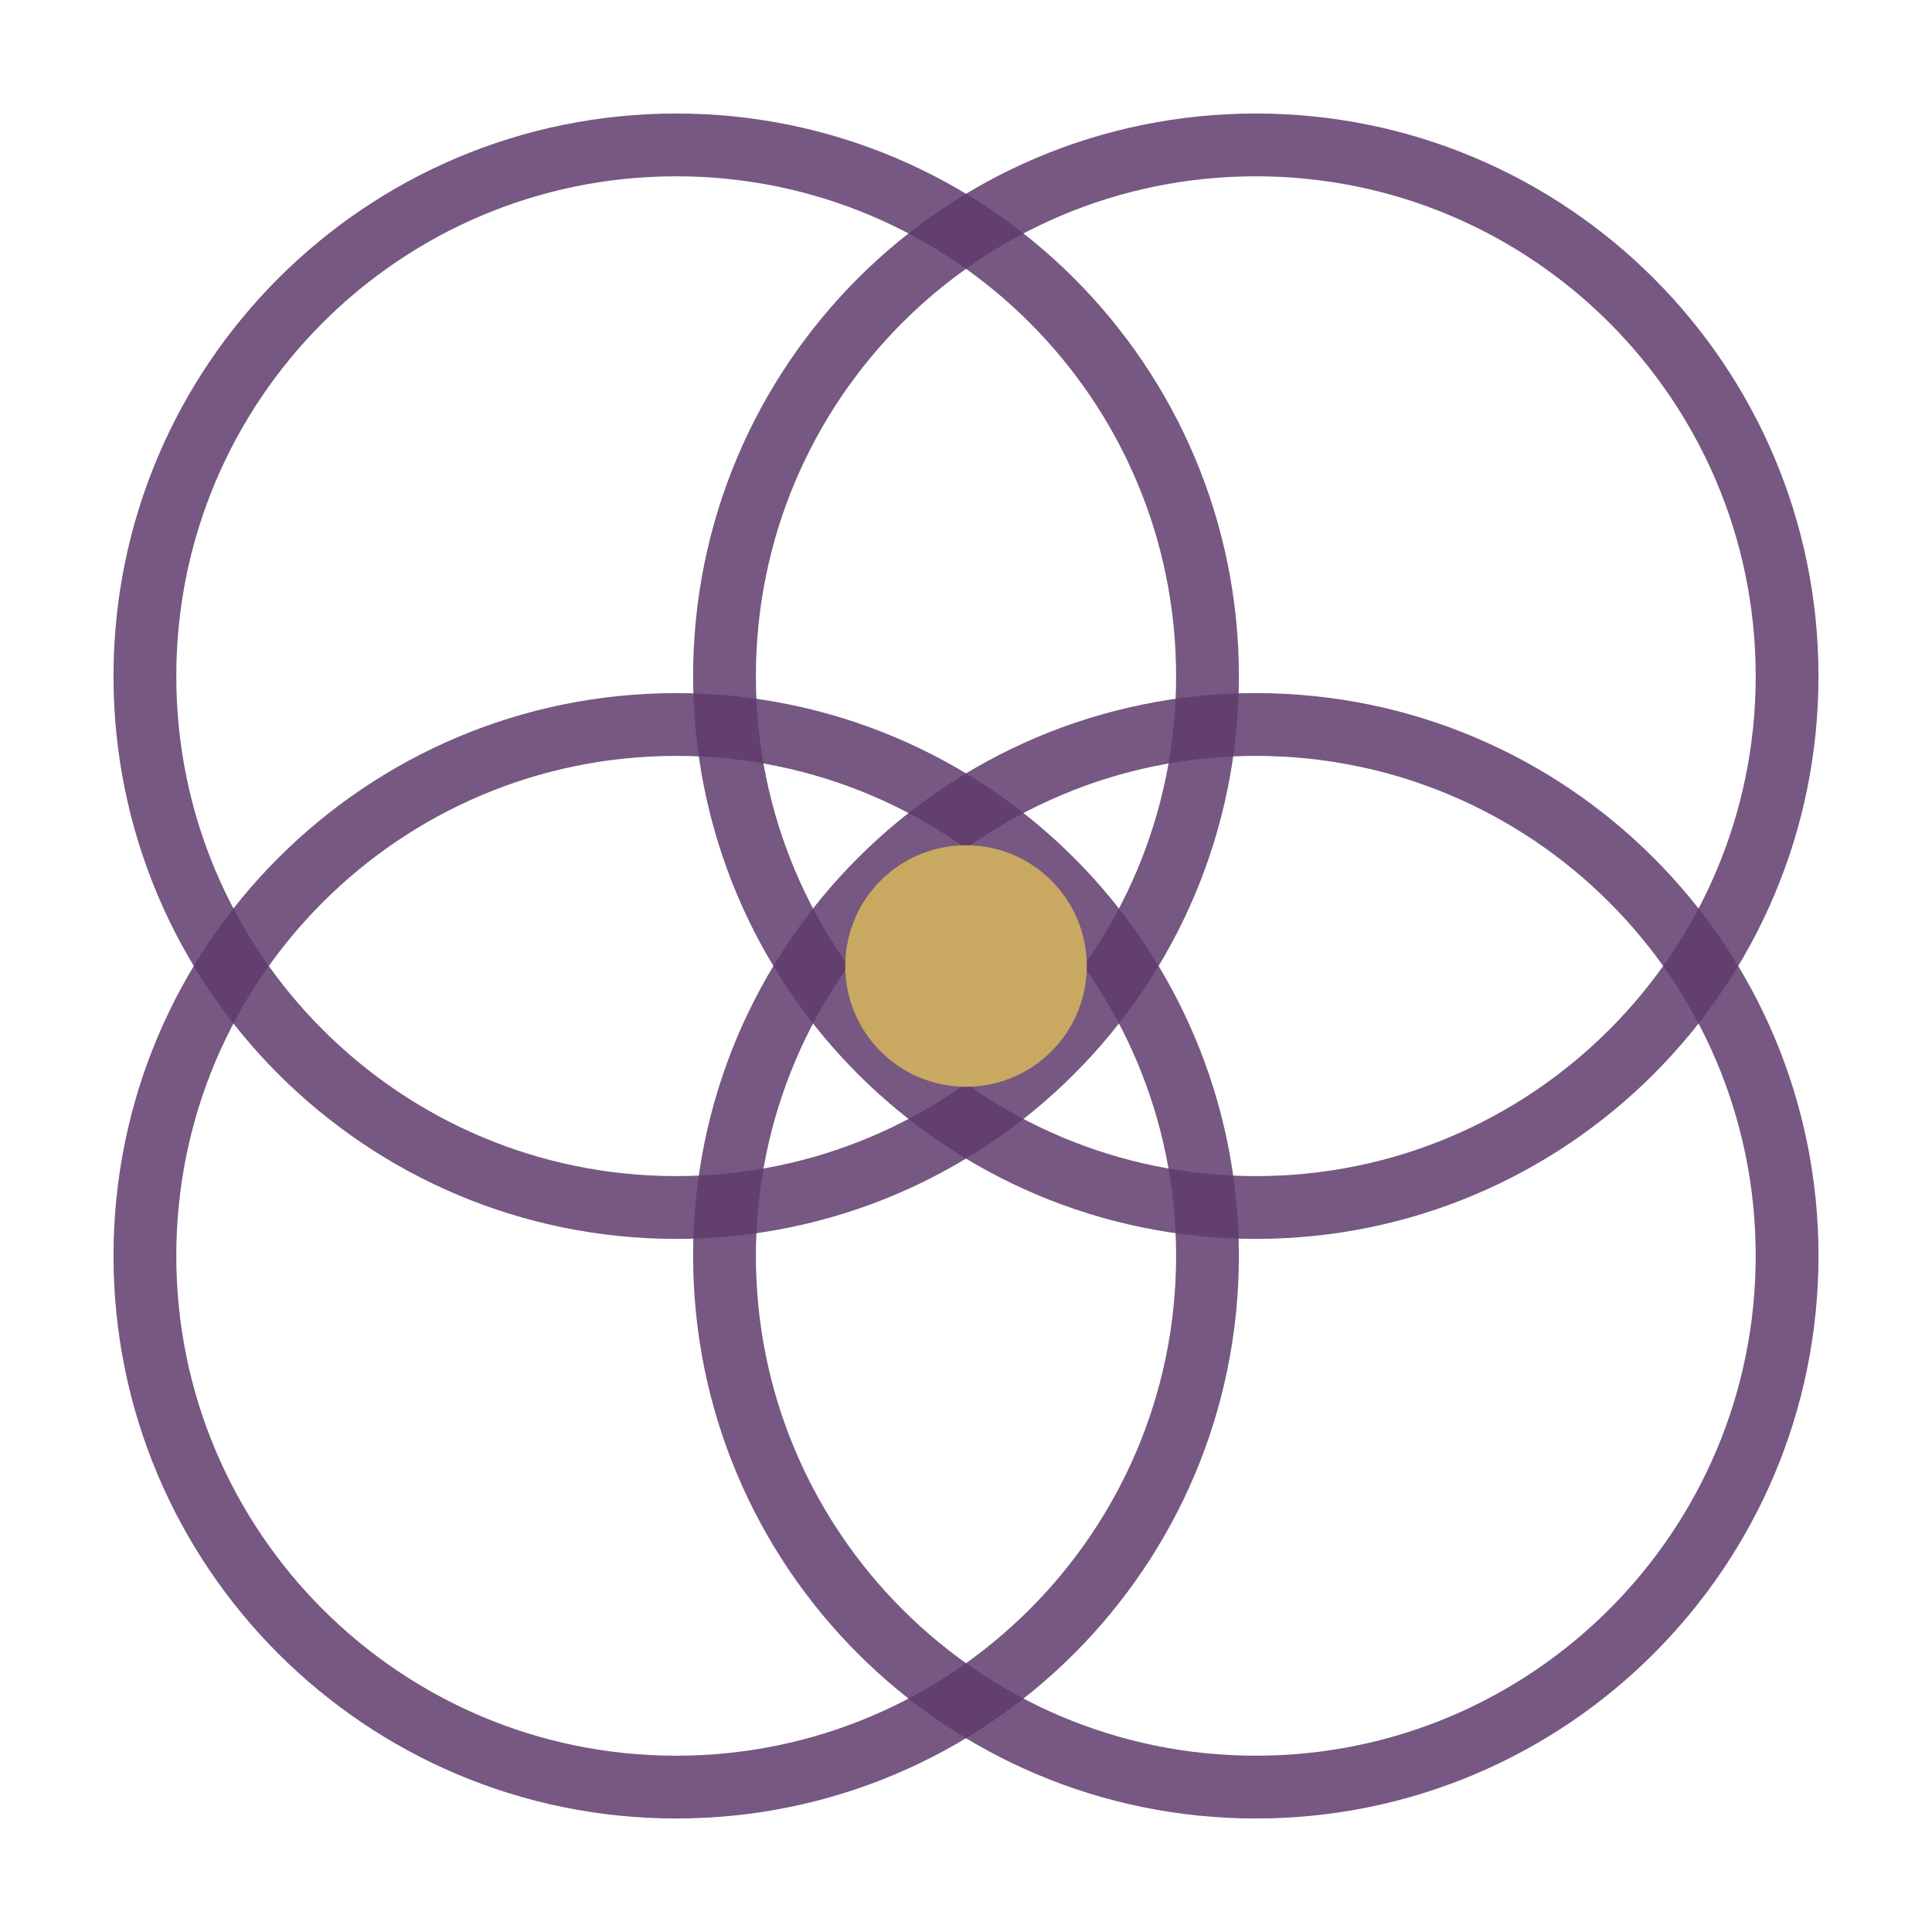
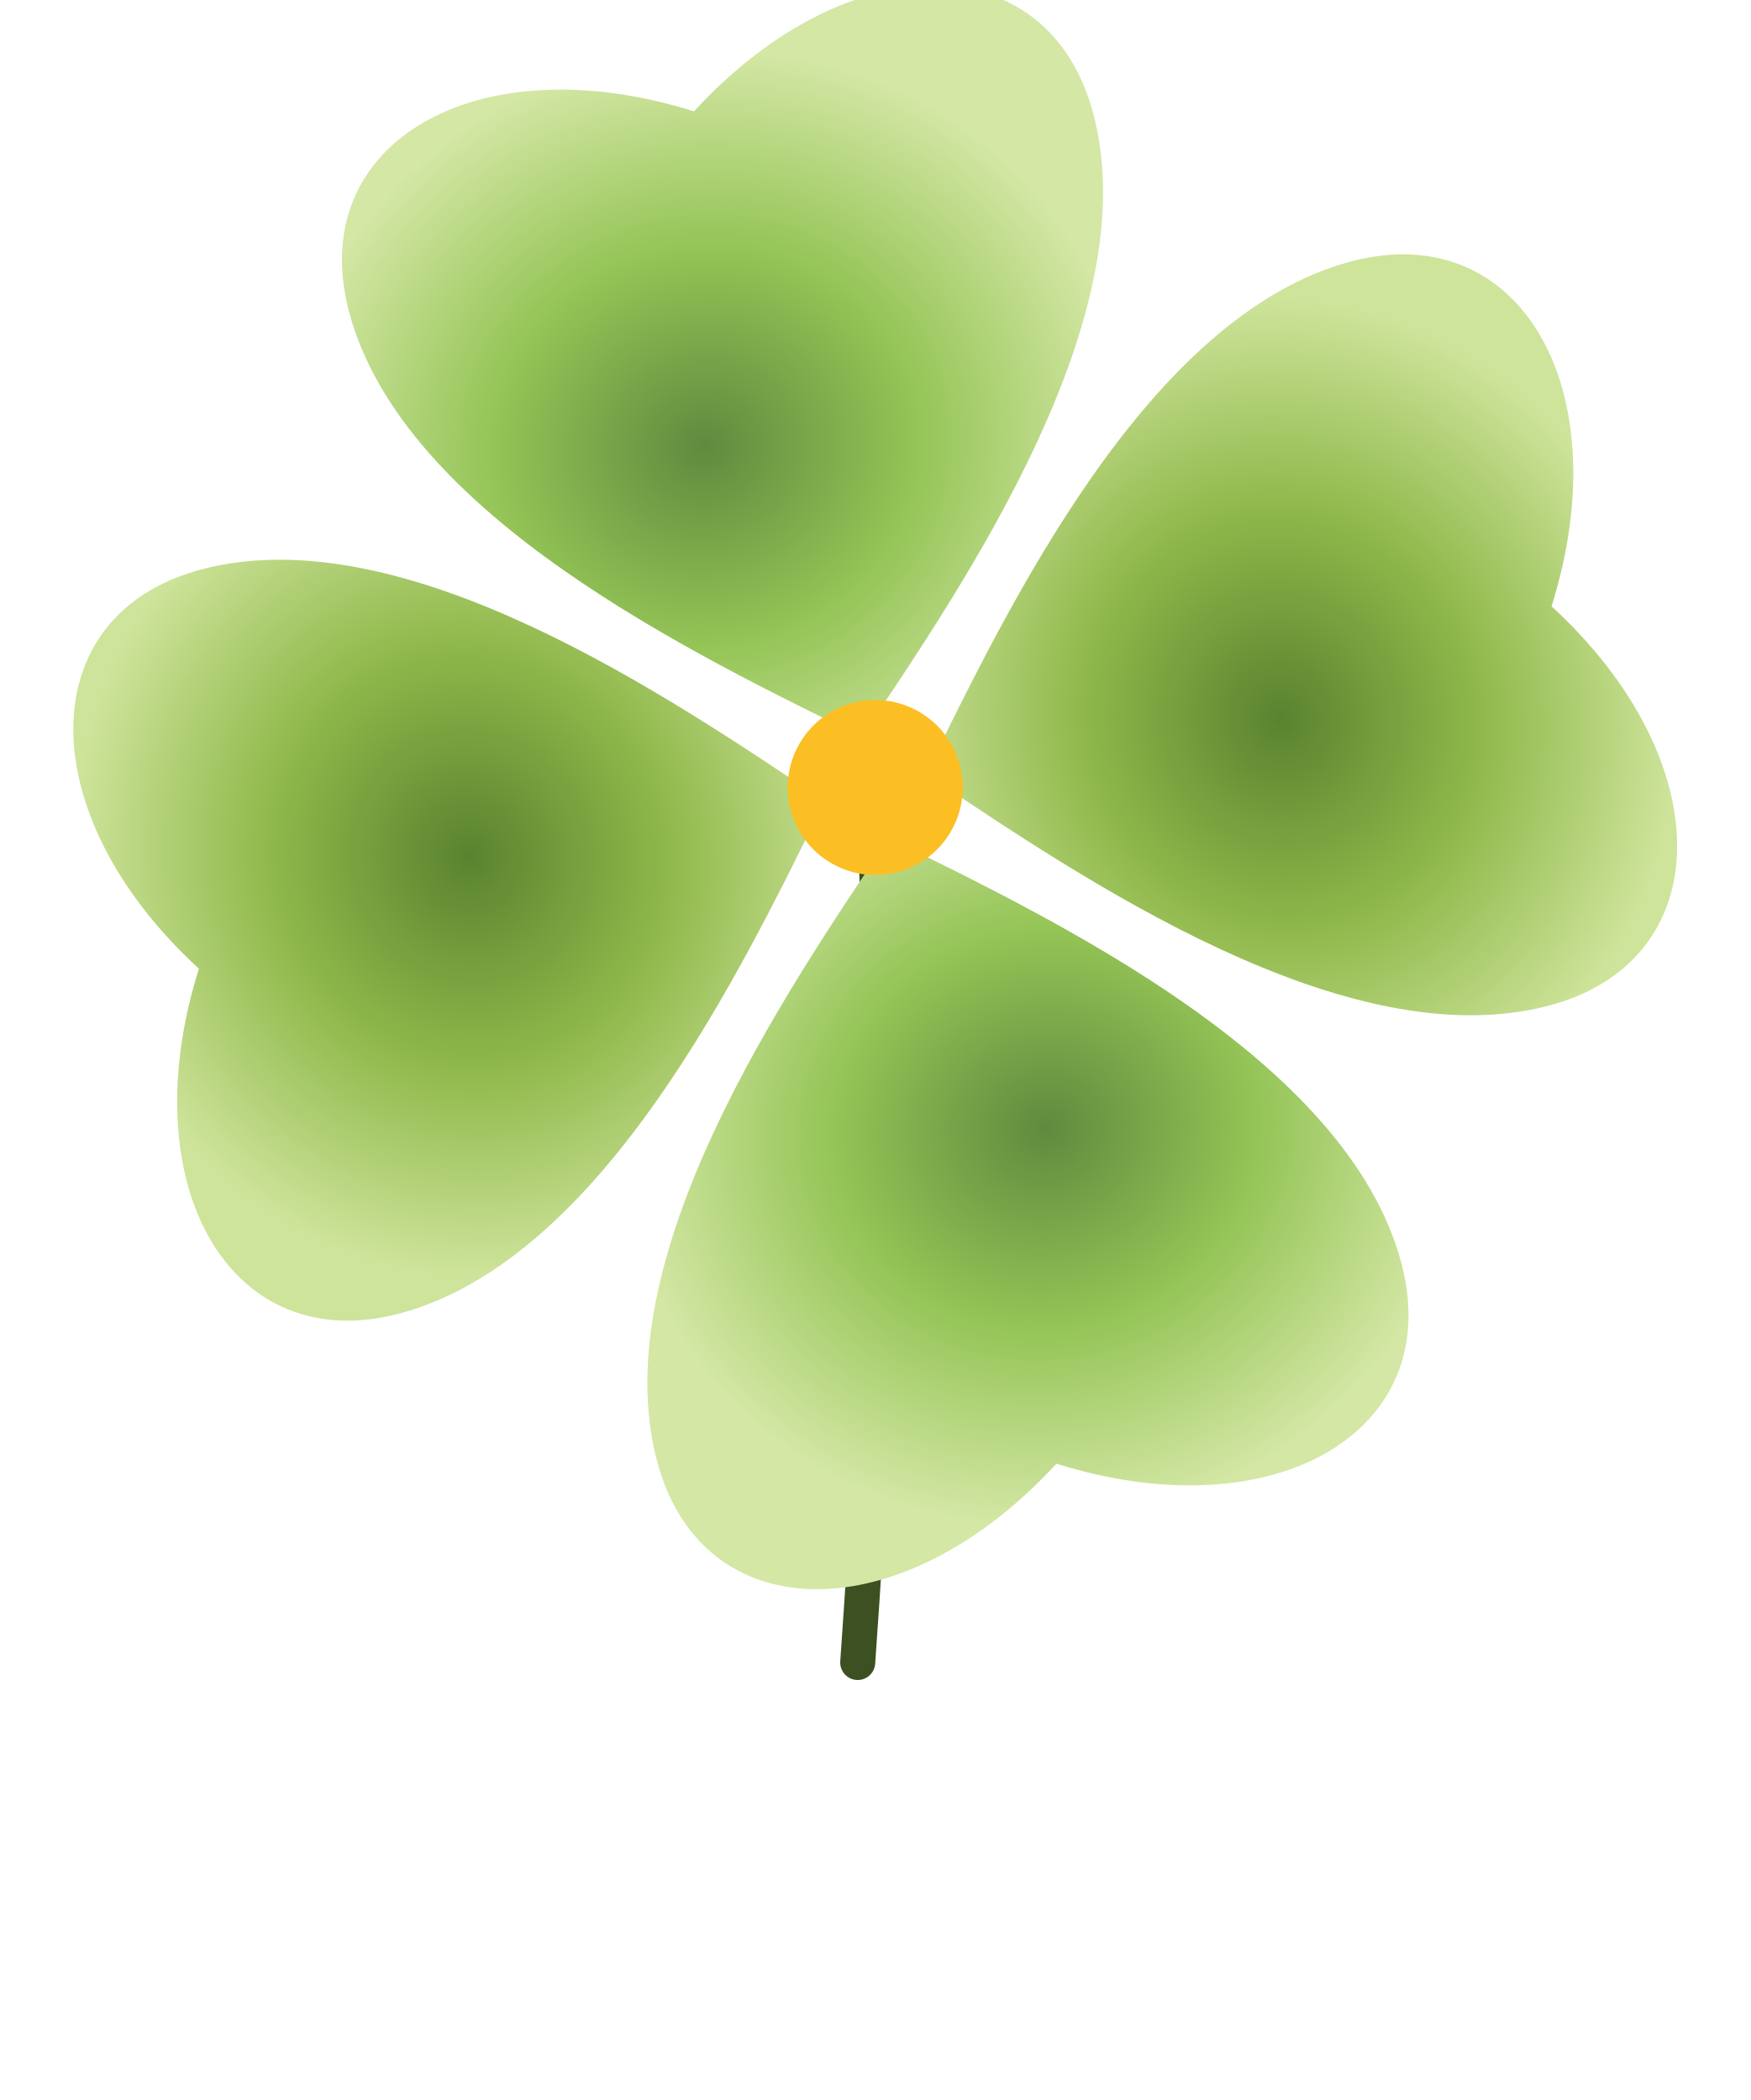
- <svg xmlns="http://www.w3.org/2000/svg" viewBox="0 0 80 80">
-   <g transform="translate(40, 40)">
-     <circle cx="-12" cy="-12" r="22" stroke="#5e3b6c" stroke-width="2.6" fill="none" opacity="0.85" />
-     <circle cx="12" cy="-12" r="22" stroke="#5e3b6c" stroke-width="2.6" fill="none" opacity="0.85" />
-     <circle cx="-12" cy="12" r="22" stroke="#5e3b6c" stroke-width="2.6" fill="none" opacity="0.85" />
-     <circle cx="12" cy="12" r="22" stroke="#5e3b6c" stroke-width="2.6" fill="none" opacity="0.85" />
-     <circle cx="0" cy="0" r="5" fill="#c9a961" />
+ <svg xmlns="http://www.w3.org/2000/svg" viewBox="0 0 100 120">
+   <defs>
+     <radialGradient id="faviconLeafA" cx="40%" cy="55%" r="55%">
+       <stop offset="0%" stop-color="#608a3e" />
+       <stop offset="50%" stop-color="#94c456" />
+       <stop offset="100%" stop-color="#d4e7a5" />
+     </radialGradient>
+     <radialGradient id="faviconLeafB" cx="55%" cy="50%" r="55%">
+       <stop offset="0%" stop-color="#5a8330" />
+       <stop offset="50%" stop-color="#8fb84a" />
+       <stop offset="100%" stop-color="#cee49b" />
+     </radialGradient>
+   </defs>
+   <g transform="translate(50, 45)">
+     <path d="M 0 3 Q 1 22 -1 50" stroke="#3d5021" stroke-width="2" fill="none" stroke-linecap="round" />
+     <g transform="rotate(-60)">
+       <g transform="rotate(45)">
+         <path d="M 0 -3 C -8 -10 -22 -22 -22 -34 C -22 -44 -11 -47 0 -40 C 11 -47 22 -44 22 -34 C 22 -22 8 -10 0 -3 Z" fill="url(#faviconLeafA)" />
+       </g>
+       <g transform="rotate(135)">
+         <path d="M 0 -3 C -8 -10 -22 -22 -22 -34 C -22 -44 -11 -47 0 -40 C 11 -47 22 -44 22 -34 C 22 -22 8 -10 0 -3 Z" fill="url(#faviconLeafB)" />
+       </g>
+       <g transform="rotate(225)">
+         <path d="M 0 -3 C -8 -10 -22 -22 -22 -34 C -22 -44 -11 -47 0 -40 C 11 -47 22 -44 22 -34 C 22 -22 8 -10 0 -3 Z" fill="url(#faviconLeafA)" />
+       </g>
+       <g transform="rotate(315)">
+         <path d="M 0 -3 C -8 -10 -22 -22 -22 -34 C -22 -44 -11 -47 0 -40 C 11 -47 22 -44 22 -34 C 22 -22 8 -10 0 -3 Z" fill="url(#faviconLeafB)" />
+       </g>
+       <circle cx="0" cy="0" r="5" fill="#fbbf24" />
+     </g>
  </g>
</svg>
